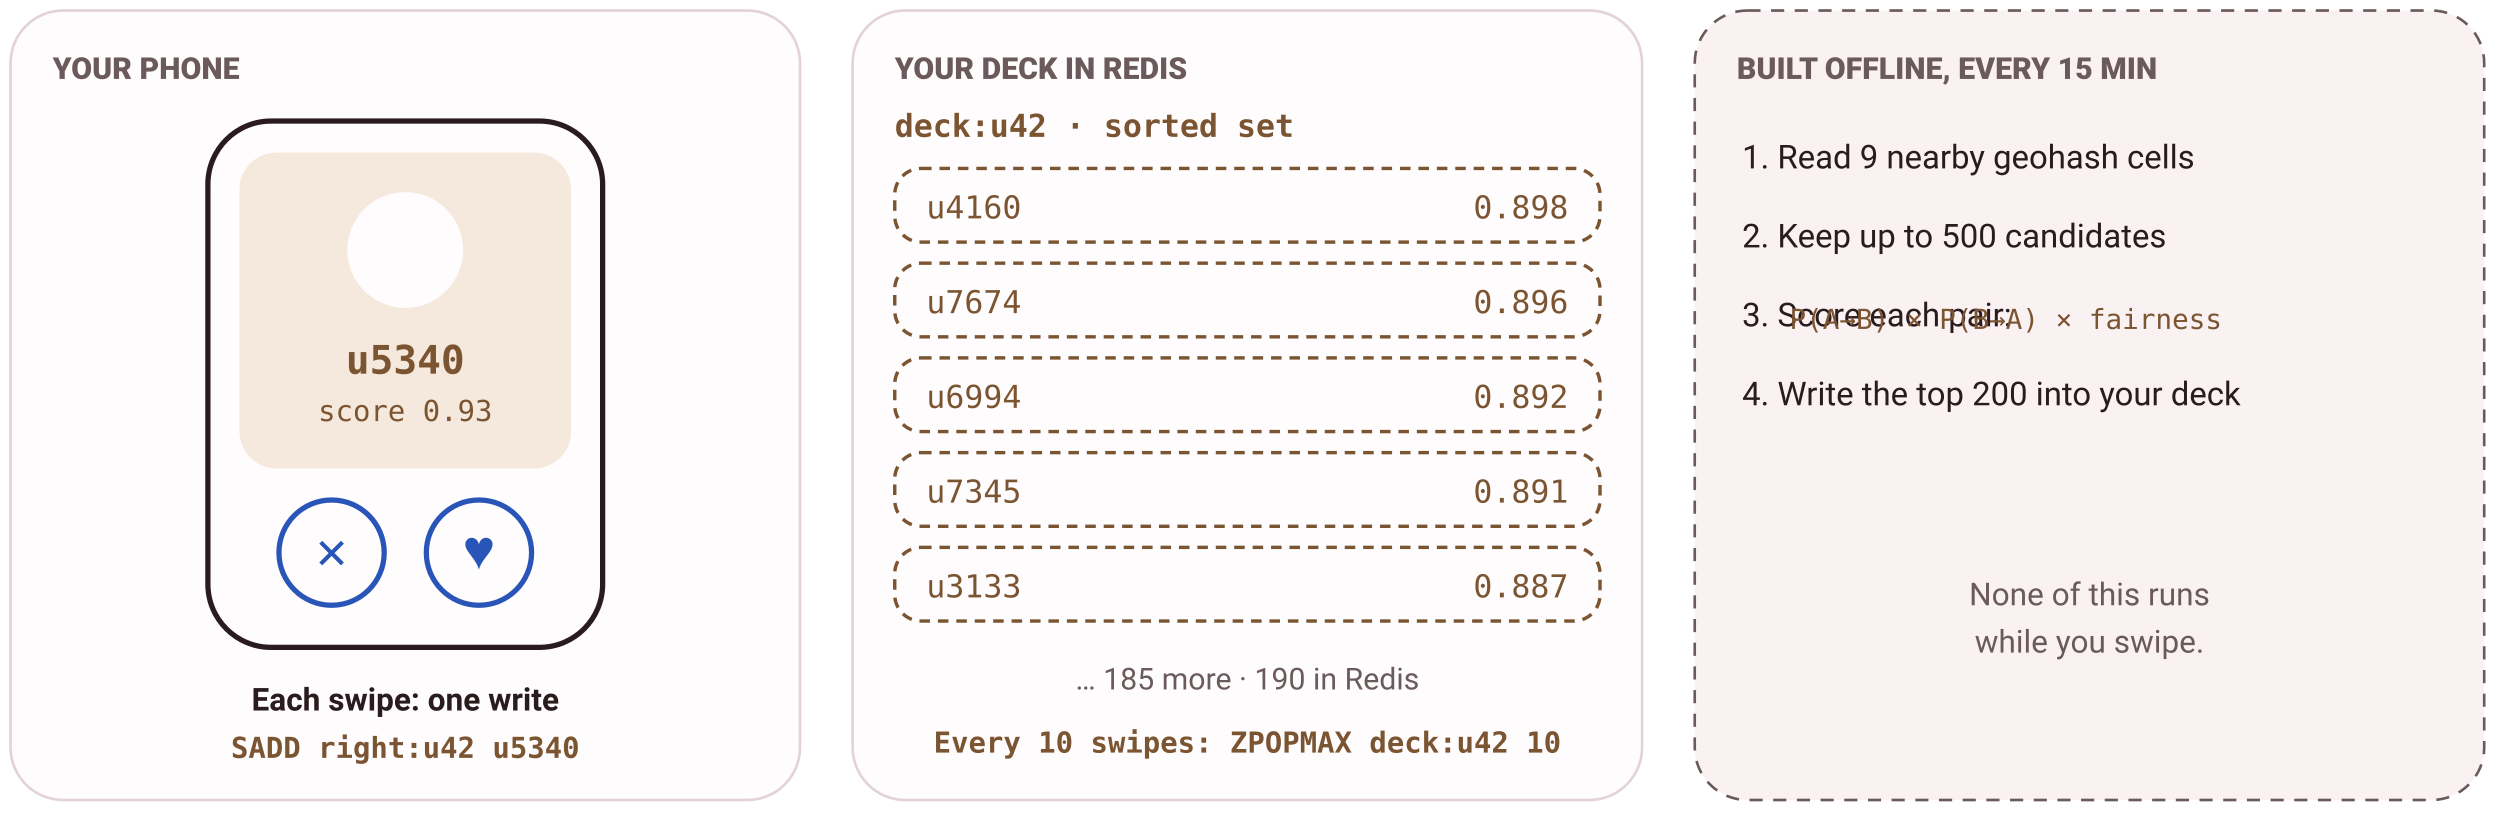
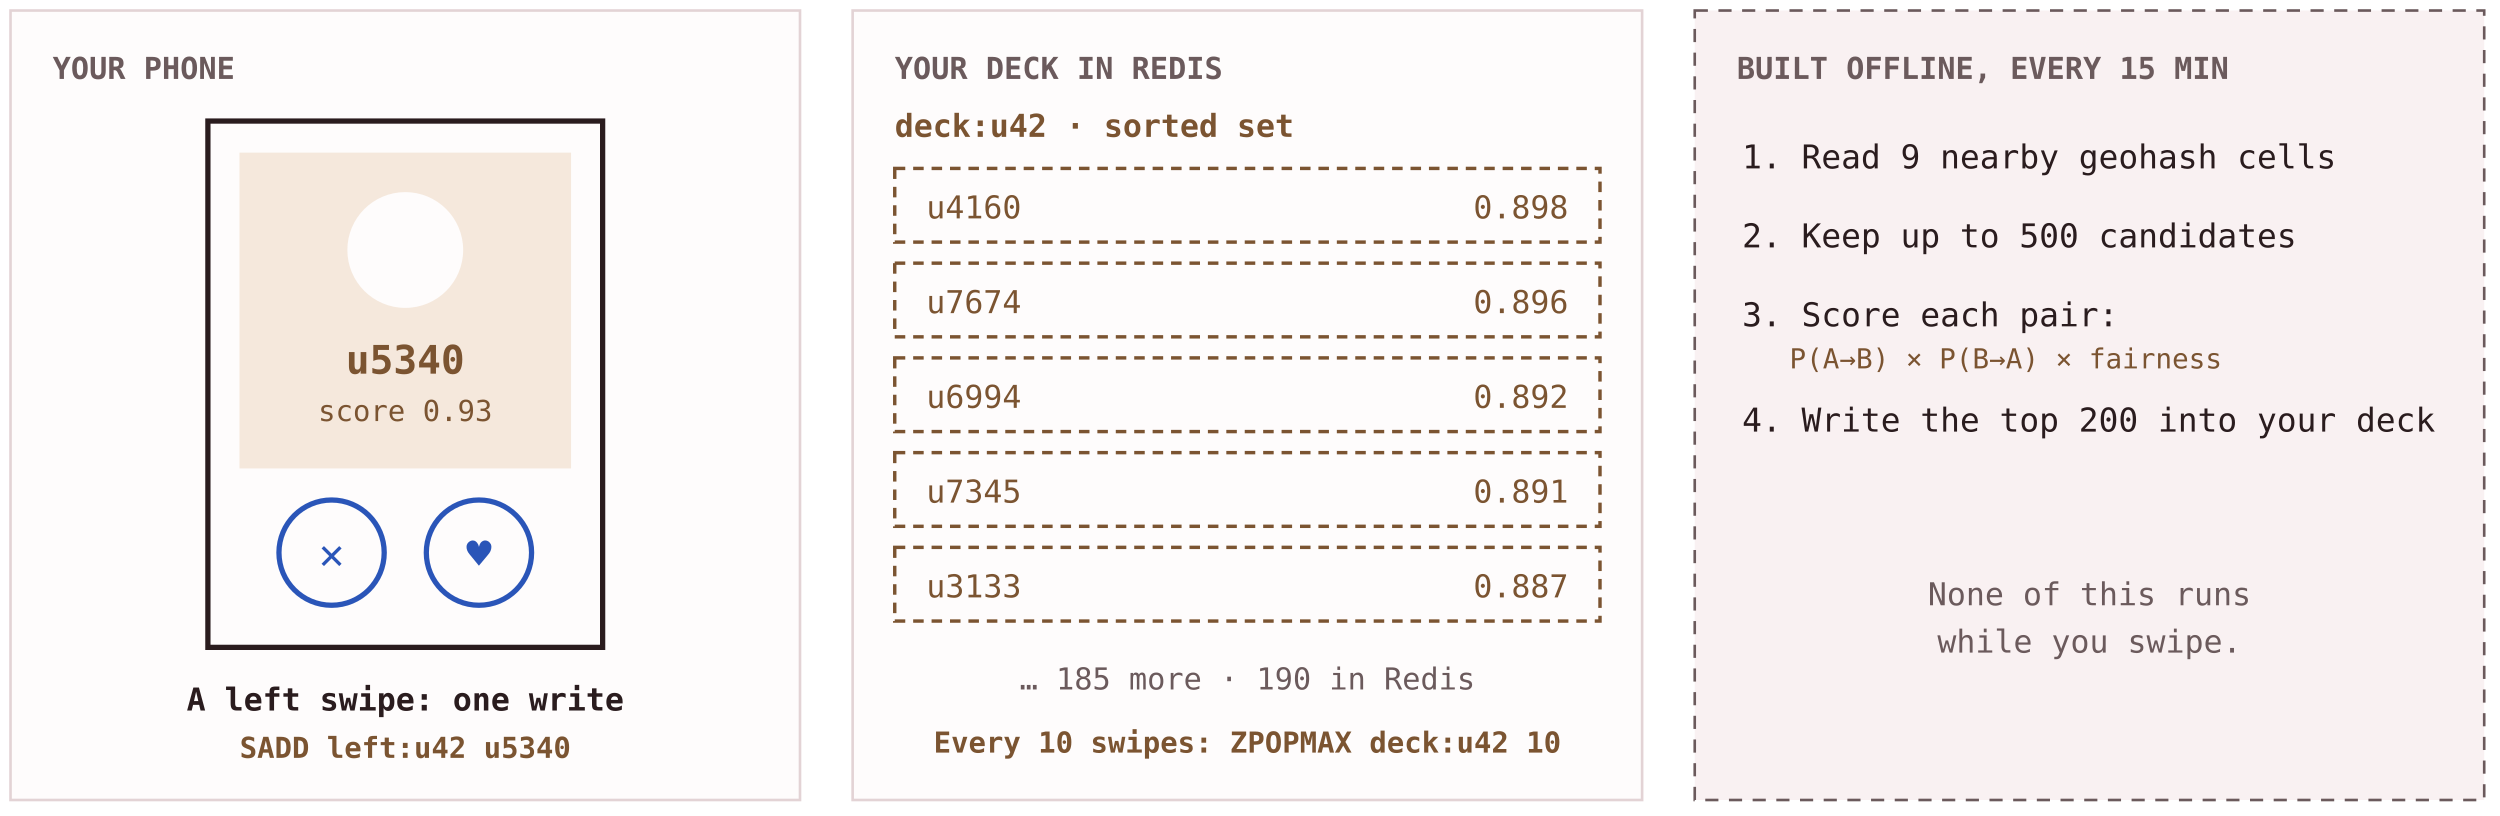
- <svg xmlns="http://www.w3.org/2000/svg" viewBox="0 0 950 310" font-family="ui-sans-serif, system-ui, -apple-system, Segoe UI, Roboto, Helvetica, Arial, sans-serif">
-   <rect x="4" y="4" width="300" height="300" rx="20" fill="#fefcfc" stroke="#e3d3d5" />
+ <svg xmlns="http://www.w3.org/2000/svg" viewBox="0 0 950 310" font-family="ui-monospace, Menlo, Consolas, monospace">
+   <rect x="4" y="4" width="300" height="300" fill="#fefcfc" stroke="#e3d3d5" />
  <text x="20" y="30" font-size="11.5" font-weight="800" fill="#6b5a5c" text-anchor="start">YOUR PHONE</text>
-   <rect x="79" y="46" width="150" height="200" rx="24" fill="none" stroke="#2a1c1e" stroke-width="2" />
-   <rect x="91" y="58" width="126" height="120" rx="14" fill="#f5e8dc" />
+   <rect x="79" y="46" width="150" height="200" fill="none" stroke="#2a1c1e" stroke-width="2" />
+   <rect x="91" y="58" width="126" height="120" fill="#f5e8dc" />
  <circle cx="154" cy="95" r="22" fill="#fefcfc" />
  <text x="154" y="142" font-size="15" font-weight="700" fill="#7b5431" text-anchor="middle" font-family="ui-monospace, Menlo, Consolas, monospace">u5340</text>
  <text x="154" y="160" font-size="11" font-weight="400" fill="#7b5431" text-anchor="middle" font-family="ui-monospace, Menlo, Consolas, monospace">score 0.93</text>
  <circle cx="126" cy="210" r="20" fill="#fefcfc" stroke="#2a55b8" stroke-width="2" />
  <text x="126" y="216" font-size="16" font-weight="400" fill="#2a55b8" text-anchor="middle">✕</text>
  <circle cx="182" cy="210" r="20" fill="#fefcfc" stroke="#2a55b8" stroke-width="2" />
  <text x="182" y="216" font-size="16" font-weight="400" fill="#2a55b8" text-anchor="middle">♥</text>
-   <text x="154" y="270" font-size="12" font-weight="600" fill="#2a1c1e" text-anchor="middle">Each swipe: one write</text>
-   <text x="154" y="288" font-size="11" font-weight="700" fill="#7b5431" text-anchor="middle" font-family="ui-monospace, Menlo, Consolas, monospace">SADD right:u42 u5340</text>
-   <rect x="324" y="4" width="300" height="300" rx="20" fill="#fefcfc" stroke="#e3d3d5" />
+   <text x="154" y="270" font-size="12" font-weight="600" fill="#2a1c1e" text-anchor="middle">A left swipe: one write</text>
+   <text x="154" y="288" font-size="11" font-weight="700" fill="#7b5431" text-anchor="middle" font-family="ui-monospace, Menlo, Consolas, monospace">SADD left:u42 u5340</text>
+   <rect x="324" y="4" width="300" height="300" fill="#fefcfc" stroke="#e3d3d5" />
  <text x="340" y="30" font-size="11.5" font-weight="800" fill="#6b5a5c" text-anchor="start">YOUR DECK IN REDIS</text>
  <text x="340" y="52" font-size="12" font-weight="700" fill="#7b5431" text-anchor="start" font-family="ui-monospace, Menlo, Consolas, monospace">deck:u42 · sorted set</text>
-   <rect x="340" y="64" width="268" height="28" rx="10" fill="#fefcfc" stroke="#7b5431" stroke-width="1.3" stroke-dasharray="4 3" />
+   <rect x="340" y="64" width="268" height="28" fill="#fefcfc" stroke="#7b5431" stroke-width="1.3" stroke-dasharray="4 3" />
  <text x="352" y="83" font-size="12" font-weight="400" fill="#7b5431" text-anchor="start" font-family="ui-monospace, Menlo, Consolas, monospace">u4160</text>
  <text x="596" y="83" font-size="12" font-weight="400" fill="#7b5431" text-anchor="end" font-family="ui-monospace, Menlo, Consolas, monospace">0.898</text>
-   <rect x="340" y="100" width="268" height="28" rx="10" fill="#fefcfc" stroke="#7b5431" stroke-width="1.3" stroke-dasharray="4 3" />
+   <rect x="340" y="100" width="268" height="28" fill="#fefcfc" stroke="#7b5431" stroke-width="1.3" stroke-dasharray="4 3" />
  <text x="352" y="119" font-size="12" font-weight="400" fill="#7b5431" text-anchor="start" font-family="ui-monospace, Menlo, Consolas, monospace">u7674</text>
  <text x="596" y="119" font-size="12" font-weight="400" fill="#7b5431" text-anchor="end" font-family="ui-monospace, Menlo, Consolas, monospace">0.896</text>
-   <rect x="340" y="136" width="268" height="28" rx="10" fill="#fefcfc" stroke="#7b5431" stroke-width="1.3" stroke-dasharray="4 3" />
+   <rect x="340" y="136" width="268" height="28" fill="#fefcfc" stroke="#7b5431" stroke-width="1.3" stroke-dasharray="4 3" />
  <text x="352" y="155" font-size="12" font-weight="400" fill="#7b5431" text-anchor="start" font-family="ui-monospace, Menlo, Consolas, monospace">u6994</text>
  <text x="596" y="155" font-size="12" font-weight="400" fill="#7b5431" text-anchor="end" font-family="ui-monospace, Menlo, Consolas, monospace">0.892</text>
-   <rect x="340" y="172" width="268" height="28" rx="10" fill="#fefcfc" stroke="#7b5431" stroke-width="1.3" stroke-dasharray="4 3" />
+   <rect x="340" y="172" width="268" height="28" fill="#fefcfc" stroke="#7b5431" stroke-width="1.3" stroke-dasharray="4 3" />
  <text x="352" y="191" font-size="12" font-weight="400" fill="#7b5431" text-anchor="start" font-family="ui-monospace, Menlo, Consolas, monospace">u7345</text>
  <text x="596" y="191" font-size="12" font-weight="400" fill="#7b5431" text-anchor="end" font-family="ui-monospace, Menlo, Consolas, monospace">0.891</text>
-   <rect x="340" y="208" width="268" height="28" rx="10" fill="#fefcfc" stroke="#7b5431" stroke-width="1.3" stroke-dasharray="4 3" />
+   <rect x="340" y="208" width="268" height="28" fill="#fefcfc" stroke="#7b5431" stroke-width="1.3" stroke-dasharray="4 3" />
  <text x="352" y="227" font-size="12" font-weight="400" fill="#7b5431" text-anchor="start" font-family="ui-monospace, Menlo, Consolas, monospace">u3133</text>
  <text x="596" y="227" font-size="12" font-weight="400" fill="#7b5431" text-anchor="end" font-family="ui-monospace, Menlo, Consolas, monospace">0.887</text>
  <text x="474" y="262" font-size="11.5" font-weight="400" fill="#6b5a5c" text-anchor="middle">… 185 more · 190 in Redis</text>
  <text x="474" y="286" font-size="11" font-weight="700" fill="#7b5431" text-anchor="middle" font-family="ui-monospace, Menlo, Consolas, monospace">Every 10 swipes: ZPOPMAX deck:u42 10</text>
-   <rect x="644" y="4" width="300" height="300" rx="20" fill="#f9f1f2" stroke="#6b5a5c" stroke-dasharray="5 4" />
+   <rect x="644" y="4" width="300" height="300" fill="#f9f1f2" stroke="#6b5a5c" stroke-dasharray="5 4" />
  <text x="660" y="30" font-size="11.5" font-weight="800" fill="#6b5a5c" text-anchor="start">BUILT OFFLINE, EVERY 15 MIN</text>
  <text x="662" y="64" font-size="12.5" font-weight="400" fill="#2a1c1e" text-anchor="start">1. Read 9 nearby geohash cells</text>
  <text x="662" y="94" font-size="12.5" font-weight="400" fill="#2a1c1e" text-anchor="start">2. Keep up to 500 candidates</text>
  <text x="662" y="124" font-size="12.5" font-weight="400" fill="#2a1c1e" text-anchor="start">3. Score each pair:</text>
-   <text x="662" y="154" font-size="12.5" font-weight="400" fill="#2a1c1e" text-anchor="start">4. Write the top 200 into your deck</text>
-   <text x="680" y="125" font-size="10.5" font-weight="400" fill="#7b5431" text-anchor="start" font-family="ui-monospace, Menlo, Consolas, monospace">P(A→B) × P(B→A) × fairness</text>
+   <text x="662" y="164" font-size="12.5" font-weight="400" fill="#2a1c1e" text-anchor="start">4. Write the top 200 into your deck</text>
+   <text x="680" y="140" font-size="10.5" font-weight="400" fill="#7b5431" text-anchor="start" font-family="ui-monospace, Menlo, Consolas, monospace">P(A→B) × P(B→A) × fairness</text>
  <text x="794" y="230" font-size="12" font-weight="400" fill="#6b5a5c" text-anchor="middle">None of this runs</text>
  <text x="794" y="248" font-size="12" font-weight="400" fill="#6b5a5c" text-anchor="middle">while you swipe.</text>
</svg>
